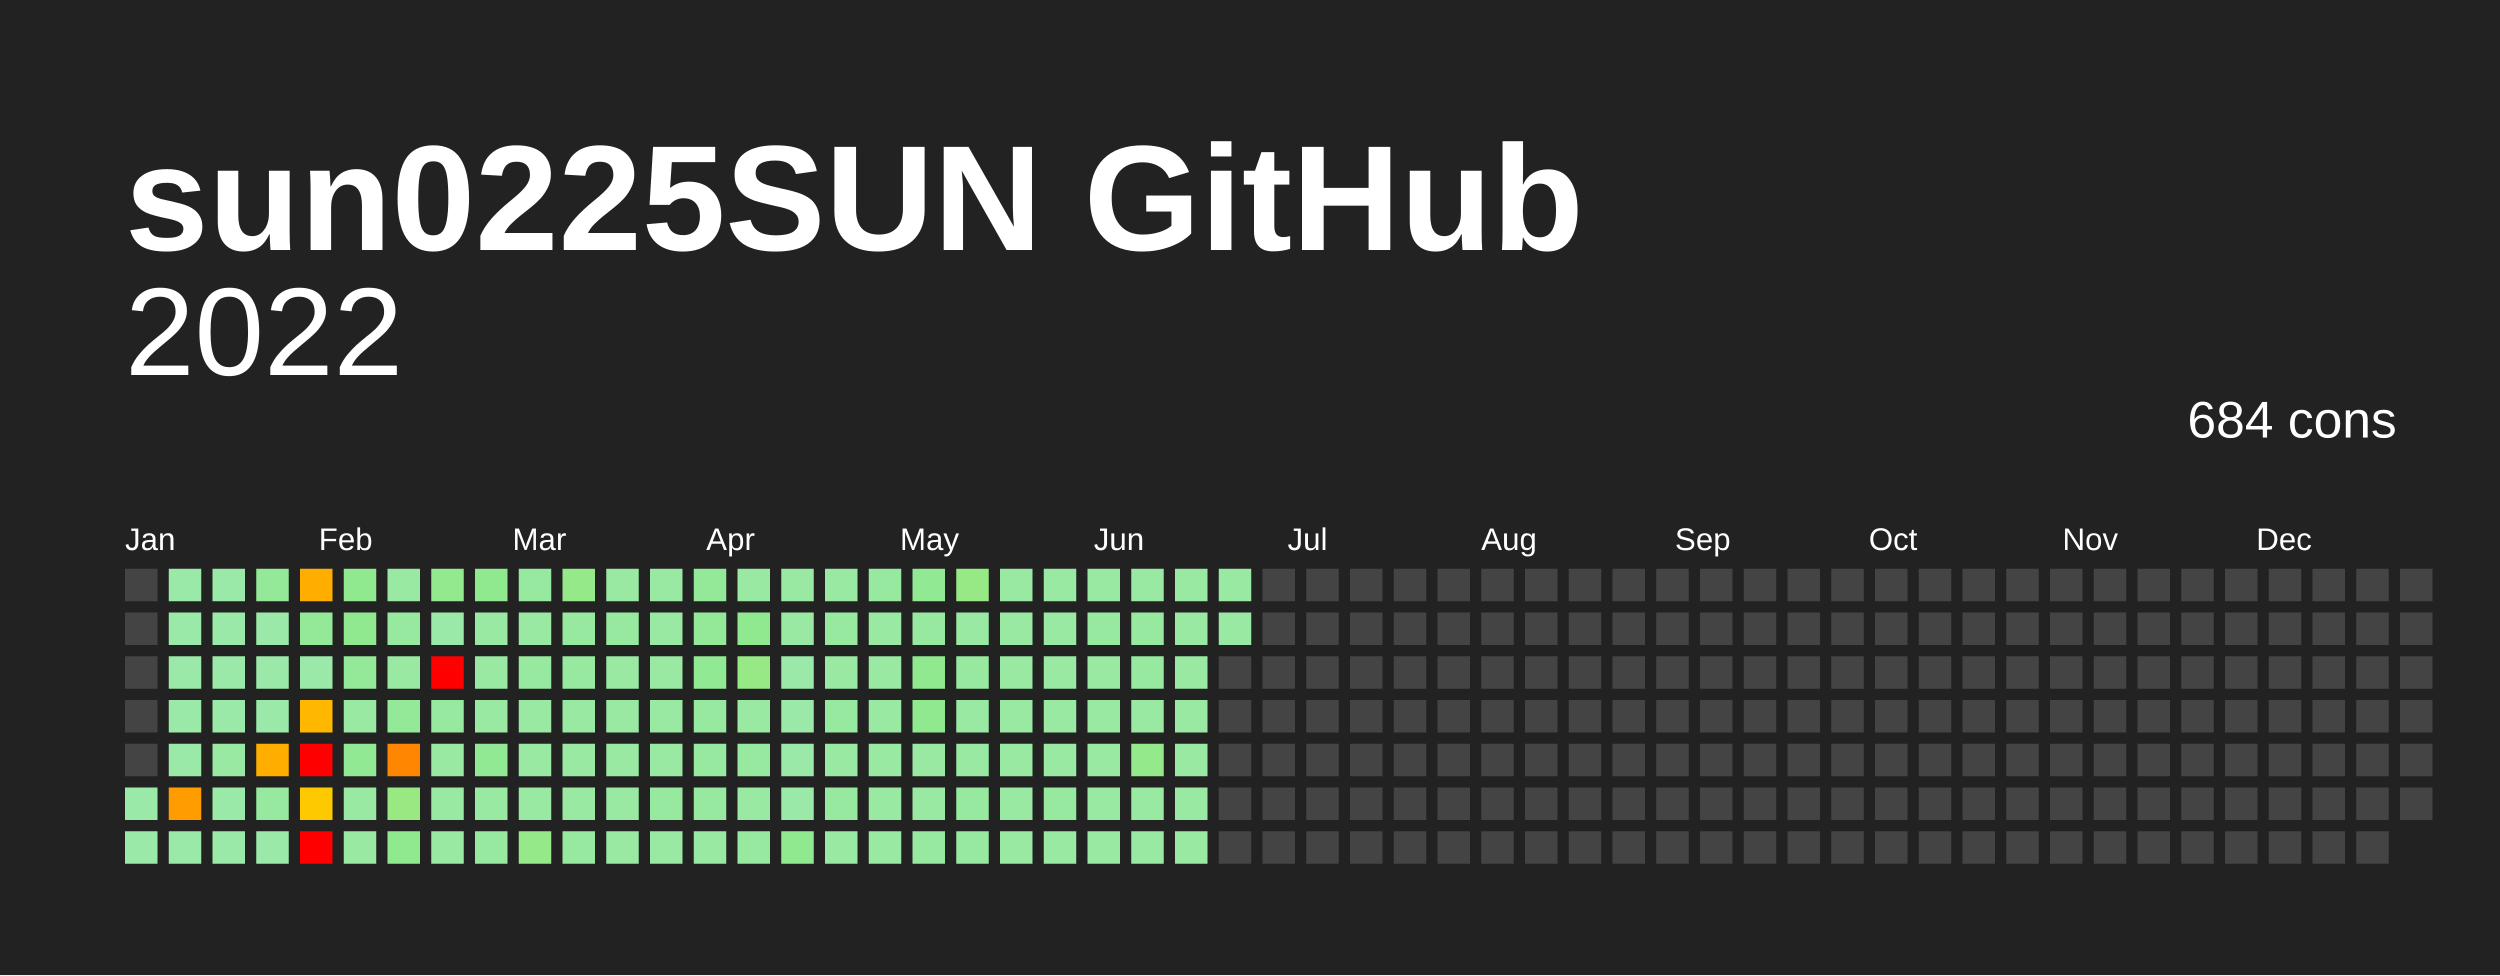
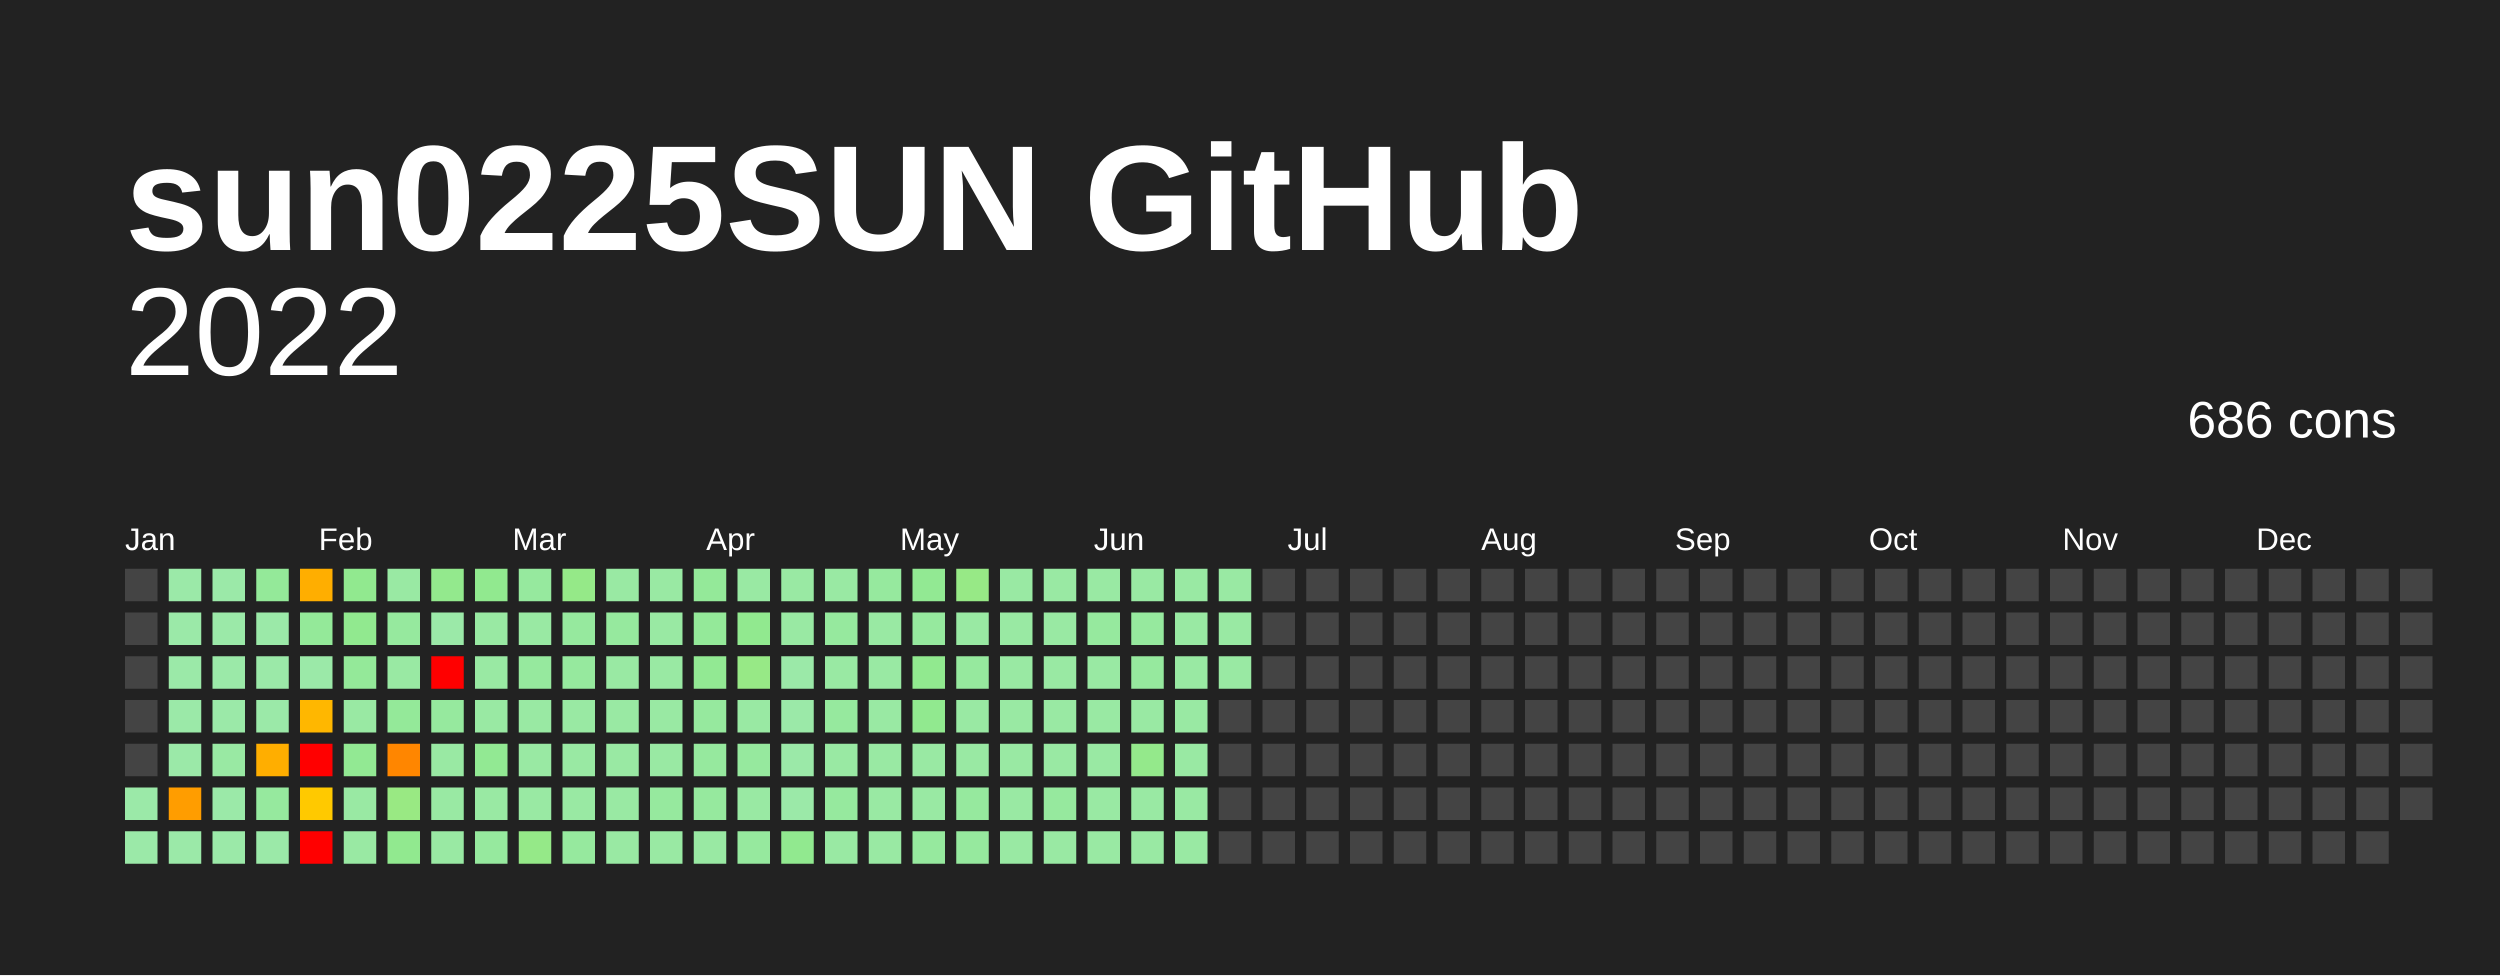
<svg xmlns="http://www.w3.org/2000/svg" baseProfile="full" height="78mm" version="1.1" viewBox="0,0,200,78" width="200mm">
  <defs />
  <rect fill="#222222" height="78" width="200" x="0" y="0" />
  <text fill="#FFFFFF" style="font-size:12px; font-family:Arial; font-weight:bold;" x="10" y="20">sun0225SUN GitHub</text>
  <text alignment-baseline="hanging" fill="#FFFFFF" style="font-size:10.0px; font-family:Arial;" x="10" y="30">2022</text>
-   <text alignment-baseline="hanging" fill="#FFFFFF" style="font-size:4.125px; font-family:Arial;" x="175" y="35">684 cons</text>
+   <text alignment-baseline="hanging" fill="#FFFFFF" style="font-size:4.125px; font-family:Arial;" x="175" y="35">686 cons</text>
  <text fill="#FFFFFF" style="font-size:2.5px; font-family:Arial" x="10.0" y="44">Jan</text>
  <text fill="#FFFFFF" style="font-size:2.5px; font-family:Arial" x="25.5" y="44">Feb</text>
  <text fill="#FFFFFF" style="font-size:2.5px; font-family:Arial" x="41.0" y="44">Mar</text>
  <text fill="#FFFFFF" style="font-size:2.5px; font-family:Arial" x="56.5" y="44">Apr</text>
  <text fill="#FFFFFF" style="font-size:2.5px; font-family:Arial" x="72.0" y="44">May</text>
  <text fill="#FFFFFF" style="font-size:2.5px; font-family:Arial" x="87.5" y="44">Jun</text>
  <text fill="#FFFFFF" style="font-size:2.5px; font-family:Arial" x="103.0" y="44">Jul</text>
  <text fill="#FFFFFF" style="font-size:2.5px; font-family:Arial" x="118.5" y="44">Aug</text>
  <text fill="#FFFFFF" style="font-size:2.5px; font-family:Arial" x="134.0" y="44">Sep</text>
  <text fill="#FFFFFF" style="font-size:2.5px; font-family:Arial" x="149.5" y="44">Oct</text>
  <text fill="#FFFFFF" style="font-size:2.5px; font-family:Arial" x="165.0" y="44">Nov</text>
  <text fill="#FFFFFF" style="font-size:2.5px; font-family:Arial" x="180.5" y="44">Dec</text>
  <rect fill="#444444" height="2.6" width="2.6" x="10.0" y="45.5" />
  <rect fill="#444444" height="2.6" width="2.6" x="10.0" y="49.0" />
  <rect fill="#444444" height="2.6" width="2.6" x="10.0" y="52.5" />
  <rect fill="#444444" height="2.6" width="2.6" x="10.0" y="56.0" />
  <rect fill="#444444" height="2.6" width="2.6" x="10.0" y="59.5" />
  <rect fill="#9be9a8" height="2.6" width="2.6" x="10.0" y="63.0" />
  <rect fill="#9be9a8" height="2.6" width="2.6" x="10.0" y="66.5" />
  <rect fill="#9be9a8" height="2.6" width="2.6" x="13.5" y="45.5" />
  <rect fill="#9be9a8" height="2.6" width="2.6" x="13.5" y="49.0" />
  <rect fill="#9be9a8" height="2.6" width="2.6" x="13.5" y="52.5" />
  <rect fill="#9be9a8" height="2.6" width="2.6" x="13.5" y="56.0" />
  <rect fill="#9be9a8" height="2.6" width="2.6" x="13.5" y="59.5" />
  <rect fill="#ff9d00" height="2.6" width="2.6" x="13.5" y="63.0" />
  <rect fill="#9be9a8" height="2.6" width="2.6" x="13.5" y="66.5" />
  <rect fill="#9be9a8" height="2.6" width="2.6" x="17.0" y="45.5" />
  <rect fill="#9be9a8" height="2.6" width="2.6" x="17.0" y="49.0" />
  <rect fill="#9be9a8" height="2.6" width="2.6" x="17.0" y="52.5" />
  <rect fill="#9be9a8" height="2.6" width="2.6" x="17.0" y="56.0" />
  <rect fill="#99e9a3" height="2.6" width="2.6" x="17.0" y="59.5" />
  <rect fill="#9be9a8" height="2.6" width="2.6" x="17.0" y="63.0" />
  <rect fill="#9be9a8" height="2.6" width="2.6" x="17.0" y="66.5" />
  <rect fill="#94e999" height="2.6" width="2.6" x="20.5" y="45.5" />
  <rect fill="#9be9a8" height="2.6" width="2.6" x="20.5" y="49.0" />
  <rect fill="#9be9a8" height="2.6" width="2.6" x="20.5" y="52.5" />
  <rect fill="#9be9a8" height="2.6" width="2.6" x="20.5" y="56.0" />
  <rect fill="#ffae00" height="2.6" width="2.6" x="20.5" y="59.5" />
  <rect fill="#96e99e" height="2.6" width="2.6" x="20.5" y="63.0" />
  <rect fill="#9be9a8" height="2.6" width="2.6" x="20.5" y="66.5" />
  <rect fill="#ffae00" height="2.6" width="2.6" x="24.0" y="45.5" />
  <rect fill="#94e999" height="2.6" width="2.6" x="24.0" y="49.0" />
  <rect fill="#9be9a8" height="2.6" width="2.6" x="24.0" y="52.5" />
  <rect fill="#ffb700" height="2.6" width="2.6" x="24.0" y="56.0" />
  <rect fill="red" height="2.6" width="2.6" x="24.0" y="59.5" />
  <rect fill="#ffc900" height="2.6" width="2.6" x="24.0" y="63.0" />
  <rect fill="red" height="2.6" width="2.6" x="24.0" y="66.5" />
  <rect fill="#91e98f" height="2.6" width="2.6" x="27.5" y="45.5" />
  <rect fill="#91e98f" height="2.6" width="2.6" x="27.5" y="49.0" />
  <rect fill="#94e999" height="2.6" width="2.6" x="27.5" y="52.5" />
  <rect fill="#99e9a3" height="2.6" width="2.6" x="27.5" y="56.0" />
  <rect fill="#92e993" height="2.6" width="2.6" x="27.5" y="59.5" />
  <rect fill="#99e9a3" height="2.6" width="2.6" x="27.5" y="63.0" />
  <rect fill="#99e9a3" height="2.6" width="2.6" x="27.5" y="66.5" />
  <rect fill="#99e9a3" height="2.6" width="2.6" x="31.0" y="45.5" />
  <rect fill="#96e99e" height="2.6" width="2.6" x="31.0" y="49.0" />
  <rect fill="#99e9a3" height="2.6" width="2.6" x="31.0" y="52.5" />
  <rect fill="#94e999" height="2.6" width="2.6" x="31.0" y="56.0" />
  <rect fill="#ff8600" height="2.6" width="2.6" x="31.0" y="59.5" />
  <rect fill="#99e983" height="2.6" width="2.6" x="31.0" y="63.0" />
  <rect fill="#91e98f" height="2.6" width="2.6" x="31.0" y="66.5" />
  <rect fill="#93e98d" height="2.6" width="2.6" x="34.5" y="45.5" />
  <rect fill="#9be9a8" height="2.6" width="2.6" x="34.5" y="49.0" />
  <rect fill="red" height="2.6" width="2.6" x="34.5" y="52.5" />
  <rect fill="#96e99e" height="2.6" width="2.6" x="34.5" y="56.0" />
  <rect fill="#99e9a3" height="2.6" width="2.6" x="34.5" y="59.5" />
  <rect fill="#99e9a3" height="2.6" width="2.6" x="34.5" y="63.0" />
  <rect fill="#99e9a3" height="2.6" width="2.6" x="34.5" y="66.5" />
  <rect fill="#91e98f" height="2.6" width="2.6" x="38.0" y="45.5" />
  <rect fill="#99e9a3" height="2.6" width="2.6" x="38.0" y="49.0" />
  <rect fill="#99e9a3" height="2.6" width="2.6" x="38.0" y="52.5" />
  <rect fill="#99e9a3" height="2.6" width="2.6" x="38.0" y="56.0" />
  <rect fill="#92e993" height="2.6" width="2.6" x="38.0" y="59.5" />
  <rect fill="#99e9a3" height="2.6" width="2.6" x="38.0" y="63.0" />
  <rect fill="#96e99e" height="2.6" width="2.6" x="38.0" y="66.5" />
  <rect fill="#96e99e" height="2.6" width="2.6" x="41.5" y="45.5" />
  <rect fill="#99e9a3" height="2.6" width="2.6" x="41.5" y="49.0" />
  <rect fill="#96e99e" height="2.6" width="2.6" x="41.5" y="52.5" />
  <rect fill="#99e9a3" height="2.6" width="2.6" x="41.5" y="56.0" />
  <rect fill="#99e9a3" height="2.6" width="2.6" x="41.5" y="59.5" />
  <rect fill="#99e9a3" height="2.6" width="2.6" x="41.5" y="63.0" />
  <rect fill="#95e988" height="2.6" width="2.6" x="41.5" y="66.5" />
  <rect fill="#95e988" height="2.6" width="2.6" x="45.0" y="45.5" />
  <rect fill="#96e99e" height="2.6" width="2.6" x="45.0" y="49.0" />
  <rect fill="#96e99e" height="2.6" width="2.6" x="45.0" y="52.5" />
  <rect fill="#99e9a3" height="2.6" width="2.6" x="45.0" y="56.0" />
  <rect fill="#99e9a3" height="2.6" width="2.6" x="45.0" y="59.5" />
  <rect fill="#99e9a3" height="2.6" width="2.6" x="45.0" y="63.0" />
  <rect fill="#96e99e" height="2.6" width="2.6" x="45.0" y="66.5" />
  <rect fill="#99e9a3" height="2.6" width="2.6" x="48.5" y="45.5" />
  <rect fill="#96e99e" height="2.6" width="2.6" x="48.5" y="49.0" />
  <rect fill="#99e9a3" height="2.6" width="2.6" x="48.5" y="52.5" />
  <rect fill="#99e9a3" height="2.6" width="2.6" x="48.5" y="56.0" />
  <rect fill="#99e9a3" height="2.6" width="2.6" x="48.5" y="59.5" />
  <rect fill="#99e9a3" height="2.6" width="2.6" x="48.5" y="63.0" />
  <rect fill="#99e9a3" height="2.6" width="2.6" x="48.5" y="66.5" />
  <rect fill="#99e9a3" height="2.6" width="2.6" x="52.0" y="45.5" />
  <rect fill="#99e9a3" height="2.6" width="2.6" x="52.0" y="49.0" />
  <rect fill="#99e9a3" height="2.6" width="2.6" x="52.0" y="52.5" />
  <rect fill="#99e9a3" height="2.6" width="2.6" x="52.0" y="56.0" />
  <rect fill="#99e9a3" height="2.6" width="2.6" x="52.0" y="59.5" />
  <rect fill="#96e99e" height="2.6" width="2.6" x="52.0" y="63.0" />
  <rect fill="#99e9a3" height="2.6" width="2.6" x="52.0" y="66.5" />
  <rect fill="#94e999" height="2.6" width="2.6" x="55.5" y="45.5" />
  <rect fill="#94e999" height="2.6" width="2.6" x="55.5" y="49.0" />
  <rect fill="#92e993" height="2.6" width="2.6" x="55.5" y="52.5" />
  <rect fill="#96e99e" height="2.6" width="2.6" x="55.5" y="56.0" />
  <rect fill="#96e99e" height="2.6" width="2.6" x="55.5" y="59.5" />
  <rect fill="#96e99e" height="2.6" width="2.6" x="55.5" y="63.0" />
  <rect fill="#99e9a3" height="2.6" width="2.6" x="55.5" y="66.5" />
  <rect fill="#99e9a3" height="2.6" width="2.6" x="59.0" y="45.5" />
  <rect fill="#91e98f" height="2.6" width="2.6" x="59.0" y="49.0" />
  <rect fill="#97e986" height="2.6" width="2.6" x="59.0" y="52.5" />
  <rect fill="#99e9a3" height="2.6" width="2.6" x="59.0" y="56.0" />
  <rect fill="#96e99e" height="2.6" width="2.6" x="59.0" y="59.5" />
  <rect fill="#99e9a3" height="2.6" width="2.6" x="59.0" y="63.0" />
  <rect fill="#96e99e" height="2.6" width="2.6" x="59.0" y="66.5" />
  <rect fill="#99e9a3" height="2.6" width="2.6" x="62.5" y="45.5" />
  <rect fill="#99e9a3" height="2.6" width="2.6" x="62.5" y="49.0" />
  <rect fill="#9be9a8" height="2.6" width="2.6" x="62.5" y="52.5" />
  <rect fill="#9be9a8" height="2.6" width="2.6" x="62.5" y="56.0" />
  <rect fill="#9be9a8" height="2.6" width="2.6" x="62.5" y="59.5" />
  <rect fill="#9be9a8" height="2.6" width="2.6" x="62.5" y="63.0" />
  <rect fill="#91e98f" height="2.6" width="2.6" x="62.5" y="66.5" />
  <rect fill="#99e9a3" height="2.6" width="2.6" x="66.0" y="45.5" />
  <rect fill="#96e99e" height="2.6" width="2.6" x="66.0" y="49.0" />
  <rect fill="#99e9a3" height="2.6" width="2.6" x="66.0" y="52.5" />
  <rect fill="#96e99e" height="2.6" width="2.6" x="66.0" y="56.0" />
  <rect fill="#99e9a3" height="2.6" width="2.6" x="66.0" y="59.5" />
  <rect fill="#96e99e" height="2.6" width="2.6" x="66.0" y="63.0" />
  <rect fill="#99e9a3" height="2.6" width="2.6" x="66.0" y="66.5" />
  <rect fill="#96e99e" height="2.6" width="2.6" x="69.5" y="45.5" />
  <rect fill="#99e9a3" height="2.6" width="2.6" x="69.5" y="49.0" />
  <rect fill="#99e9a3" height="2.6" width="2.6" x="69.5" y="52.5" />
  <rect fill="#99e9a3" height="2.6" width="2.6" x="69.5" y="56.0" />
  <rect fill="#99e9a3" height="2.6" width="2.6" x="69.5" y="59.5" />
  <rect fill="#99e9a3" height="2.6" width="2.6" x="69.5" y="63.0" />
  <rect fill="#99e9a3" height="2.6" width="2.6" x="69.5" y="66.5" />
  <rect fill="#92e993" height="2.6" width="2.6" x="73.0" y="45.5" />
  <rect fill="#96e99e" height="2.6" width="2.6" x="73.0" y="49.0" />
  <rect fill="#91e98f" height="2.6" width="2.6" x="73.0" y="52.5" />
  <rect fill="#91e98f" height="2.6" width="2.6" x="73.0" y="56.0" />
  <rect fill="#99e9a3" height="2.6" width="2.6" x="73.0" y="59.5" />
  <rect fill="#99e9a3" height="2.6" width="2.6" x="73.0" y="63.0" />
  <rect fill="#96e99e" height="2.6" width="2.6" x="73.0" y="66.5" />
  <rect fill="#97e986" height="2.6" width="2.6" x="76.5" y="45.5" />
  <rect fill="#99e9a3" height="2.6" width="2.6" x="76.5" y="49.0" />
  <rect fill="#96e99e" height="2.6" width="2.6" x="76.5" y="52.5" />
  <rect fill="#99e9a3" height="2.6" width="2.6" x="76.5" y="56.0" />
  <rect fill="#99e9a3" height="2.6" width="2.6" x="76.5" y="59.5" />
  <rect fill="#96e99e" height="2.6" width="2.6" x="76.5" y="63.0" />
  <rect fill="#96e99e" height="2.6" width="2.6" x="76.5" y="66.5" />
  <rect fill="#99e9a3" height="2.6" width="2.6" x="80.0" y="45.5" />
  <rect fill="#99e9a3" height="2.6" width="2.6" x="80.0" y="49.0" />
  <rect fill="#99e9a3" height="2.6" width="2.6" x="80.0" y="52.5" />
  <rect fill="#99e9a3" height="2.6" width="2.6" x="80.0" y="56.0" />
  <rect fill="#99e9a3" height="2.6" width="2.6" x="80.0" y="59.5" />
  <rect fill="#99e9a3" height="2.6" width="2.6" x="80.0" y="63.0" />
  <rect fill="#99e9a3" height="2.6" width="2.6" x="80.0" y="66.5" />
  <rect fill="#99e9a3" height="2.6" width="2.6" x="83.5" y="45.5" />
  <rect fill="#99e9a3" height="2.6" width="2.6" x="83.5" y="49.0" />
  <rect fill="#99e9a3" height="2.6" width="2.6" x="83.5" y="52.5" />
  <rect fill="#99e9a3" height="2.6" width="2.6" x="83.5" y="56.0" />
  <rect fill="#99e9a3" height="2.6" width="2.6" x="83.5" y="59.5" />
  <rect fill="#96e99e" height="2.6" width="2.6" x="83.5" y="63.0" />
  <rect fill="#99e9a3" height="2.6" width="2.6" x="83.5" y="66.5" />
  <rect fill="#99e9a3" height="2.6" width="2.6" x="87.0" y="45.5" />
  <rect fill="#96e99e" height="2.6" width="2.6" x="87.0" y="49.0" />
  <rect fill="#99e9a3" height="2.6" width="2.6" x="87.0" y="52.5" />
  <rect fill="#99e9a3" height="2.6" width="2.6" x="87.0" y="56.0" />
  <rect fill="#99e9a3" height="2.6" width="2.6" x="87.0" y="59.5" />
  <rect fill="#99e9a3" height="2.6" width="2.6" x="87.0" y="63.0" />
  <rect fill="#99e9a3" height="2.6" width="2.6" x="87.0" y="66.5" />
  <rect fill="#99e9a3" height="2.6" width="2.6" x="90.5" y="45.5" />
  <rect fill="#96e99e" height="2.6" width="2.6" x="90.5" y="49.0" />
  <rect fill="#96e99e" height="2.6" width="2.6" x="90.5" y="52.5" />
  <rect fill="#99e9a3" height="2.6" width="2.6" x="90.5" y="56.0" />
  <rect fill="#94e98b" height="2.6" width="2.6" x="90.5" y="59.5" />
  <rect fill="#99e9a3" height="2.6" width="2.6" x="90.5" y="63.0" />
  <rect fill="#99e9a3" height="2.6" width="2.6" x="90.5" y="66.5" />
  <rect fill="#99e9a3" height="2.6" width="2.6" x="94.0" y="45.5" />
  <rect fill="#99e9a3" height="2.6" width="2.6" x="94.0" y="49.0" />
  <rect fill="#99e9a3" height="2.6" width="2.6" x="94.0" y="52.5" />
  <rect fill="#99e9a3" height="2.6" width="2.6" x="94.0" y="56.0" />
  <rect fill="#99e9a3" height="2.6" width="2.6" x="94.0" y="59.5" />
  <rect fill="#99e9a3" height="2.6" width="2.6" x="94.0" y="63.0" />
  <rect fill="#99e9a3" height="2.6" width="2.6" x="94.0" y="66.5" />
  <rect fill="#99e9a3" height="2.6" width="2.6" x="97.5" y="45.5" />
  <rect fill="#99e9a3" height="2.6" width="2.6" x="97.5" y="49.0" />
-   <rect fill="#444444" height="2.6" width="2.6" x="97.5" y="52.5" />
+   <rect fill="#99e9a3" height="2.6" width="2.6" x="97.5" y="52.5" />
  <rect fill="#444444" height="2.6" width="2.6" x="97.5" y="56.0" />
  <rect fill="#444444" height="2.6" width="2.6" x="97.5" y="59.5" />
  <rect fill="#444444" height="2.6" width="2.6" x="97.5" y="63.0" />
  <rect fill="#444444" height="2.6" width="2.6" x="97.5" y="66.5" />
  <rect fill="#444444" height="2.6" width="2.6" x="101.0" y="45.5" />
  <rect fill="#444444" height="2.6" width="2.6" x="101.0" y="49.0" />
  <rect fill="#444444" height="2.6" width="2.6" x="101.0" y="52.5" />
  <rect fill="#444444" height="2.6" width="2.6" x="101.0" y="56.0" />
  <rect fill="#444444" height="2.6" width="2.6" x="101.0" y="59.5" />
  <rect fill="#444444" height="2.6" width="2.6" x="101.0" y="63.0" />
  <rect fill="#444444" height="2.6" width="2.6" x="101.0" y="66.5" />
  <rect fill="#444444" height="2.6" width="2.6" x="104.5" y="45.5" />
  <rect fill="#444444" height="2.6" width="2.6" x="104.5" y="49.0" />
  <rect fill="#444444" height="2.6" width="2.6" x="104.5" y="52.5" />
  <rect fill="#444444" height="2.6" width="2.6" x="104.5" y="56.0" />
  <rect fill="#444444" height="2.6" width="2.6" x="104.5" y="59.5" />
  <rect fill="#444444" height="2.6" width="2.6" x="104.5" y="63.0" />
  <rect fill="#444444" height="2.6" width="2.6" x="104.5" y="66.5" />
  <rect fill="#444444" height="2.6" width="2.6" x="108.0" y="45.5" />
  <rect fill="#444444" height="2.6" width="2.6" x="108.0" y="49.0" />
  <rect fill="#444444" height="2.6" width="2.6" x="108.0" y="52.5" />
  <rect fill="#444444" height="2.6" width="2.6" x="108.0" y="56.0" />
  <rect fill="#444444" height="2.6" width="2.6" x="108.0" y="59.5" />
  <rect fill="#444444" height="2.6" width="2.6" x="108.0" y="63.0" />
  <rect fill="#444444" height="2.6" width="2.6" x="108.0" y="66.5" />
  <rect fill="#444444" height="2.6" width="2.6" x="111.5" y="45.5" />
  <rect fill="#444444" height="2.6" width="2.6" x="111.5" y="49.0" />
  <rect fill="#444444" height="2.6" width="2.6" x="111.5" y="52.5" />
  <rect fill="#444444" height="2.6" width="2.6" x="111.5" y="56.0" />
  <rect fill="#444444" height="2.6" width="2.6" x="111.5" y="59.5" />
  <rect fill="#444444" height="2.6" width="2.6" x="111.5" y="63.0" />
  <rect fill="#444444" height="2.6" width="2.6" x="111.5" y="66.5" />
  <rect fill="#444444" height="2.6" width="2.6" x="115.0" y="45.5" />
  <rect fill="#444444" height="2.6" width="2.6" x="115.0" y="49.0" />
  <rect fill="#444444" height="2.6" width="2.6" x="115.0" y="52.5" />
  <rect fill="#444444" height="2.6" width="2.6" x="115.0" y="56.0" />
  <rect fill="#444444" height="2.6" width="2.6" x="115.0" y="59.5" />
  <rect fill="#444444" height="2.6" width="2.6" x="115.0" y="63.0" />
  <rect fill="#444444" height="2.6" width="2.6" x="115.0" y="66.5" />
  <rect fill="#444444" height="2.6" width="2.6" x="118.5" y="45.5" />
  <rect fill="#444444" height="2.6" width="2.6" x="118.5" y="49.0" />
  <rect fill="#444444" height="2.6" width="2.6" x="118.5" y="52.5" />
  <rect fill="#444444" height="2.6" width="2.6" x="118.5" y="56.0" />
  <rect fill="#444444" height="2.6" width="2.6" x="118.5" y="59.5" />
  <rect fill="#444444" height="2.6" width="2.6" x="118.5" y="63.0" />
  <rect fill="#444444" height="2.6" width="2.6" x="118.5" y="66.5" />
  <rect fill="#444444" height="2.6" width="2.6" x="122.0" y="45.5" />
  <rect fill="#444444" height="2.6" width="2.6" x="122.0" y="49.0" />
  <rect fill="#444444" height="2.6" width="2.6" x="122.0" y="52.5" />
  <rect fill="#444444" height="2.6" width="2.6" x="122.0" y="56.0" />
  <rect fill="#444444" height="2.6" width="2.6" x="122.0" y="59.5" />
  <rect fill="#444444" height="2.6" width="2.6" x="122.0" y="63.0" />
  <rect fill="#444444" height="2.6" width="2.6" x="122.0" y="66.5" />
  <rect fill="#444444" height="2.6" width="2.6" x="125.5" y="45.5" />
  <rect fill="#444444" height="2.6" width="2.6" x="125.5" y="49.0" />
  <rect fill="#444444" height="2.6" width="2.6" x="125.5" y="52.5" />
  <rect fill="#444444" height="2.6" width="2.6" x="125.5" y="56.0" />
  <rect fill="#444444" height="2.6" width="2.6" x="125.5" y="59.5" />
  <rect fill="#444444" height="2.6" width="2.6" x="125.5" y="63.0" />
  <rect fill="#444444" height="2.6" width="2.6" x="125.5" y="66.5" />
  <rect fill="#444444" height="2.6" width="2.6" x="129.0" y="45.5" />
  <rect fill="#444444" height="2.6" width="2.6" x="129.0" y="49.0" />
  <rect fill="#444444" height="2.6" width="2.6" x="129.0" y="52.5" />
  <rect fill="#444444" height="2.6" width="2.6" x="129.0" y="56.0" />
  <rect fill="#444444" height="2.6" width="2.6" x="129.0" y="59.5" />
  <rect fill="#444444" height="2.6" width="2.6" x="129.0" y="63.0" />
  <rect fill="#444444" height="2.6" width="2.6" x="129.0" y="66.5" />
  <rect fill="#444444" height="2.6" width="2.6" x="132.5" y="45.5" />
  <rect fill="#444444" height="2.6" width="2.6" x="132.5" y="49.0" />
  <rect fill="#444444" height="2.6" width="2.6" x="132.5" y="52.5" />
  <rect fill="#444444" height="2.6" width="2.6" x="132.5" y="56.0" />
  <rect fill="#444444" height="2.6" width="2.6" x="132.5" y="59.5" />
  <rect fill="#444444" height="2.6" width="2.6" x="132.5" y="63.0" />
  <rect fill="#444444" height="2.6" width="2.6" x="132.5" y="66.5" />
  <rect fill="#444444" height="2.6" width="2.6" x="136.0" y="45.5" />
  <rect fill="#444444" height="2.6" width="2.6" x="136.0" y="49.0" />
  <rect fill="#444444" height="2.6" width="2.6" x="136.0" y="52.5" />
  <rect fill="#444444" height="2.6" width="2.6" x="136.0" y="56.0" />
  <rect fill="#444444" height="2.6" width="2.6" x="136.0" y="59.5" />
  <rect fill="#444444" height="2.6" width="2.6" x="136.0" y="63.0" />
  <rect fill="#444444" height="2.6" width="2.6" x="136.0" y="66.5" />
  <rect fill="#444444" height="2.6" width="2.6" x="139.5" y="45.5" />
  <rect fill="#444444" height="2.6" width="2.6" x="139.5" y="49.0" />
  <rect fill="#444444" height="2.6" width="2.6" x="139.5" y="52.5" />
  <rect fill="#444444" height="2.6" width="2.6" x="139.5" y="56.0" />
  <rect fill="#444444" height="2.6" width="2.6" x="139.5" y="59.5" />
  <rect fill="#444444" height="2.6" width="2.6" x="139.5" y="63.0" />
  <rect fill="#444444" height="2.6" width="2.6" x="139.5" y="66.5" />
  <rect fill="#444444" height="2.6" width="2.6" x="143.0" y="45.5" />
  <rect fill="#444444" height="2.6" width="2.6" x="143.0" y="49.0" />
  <rect fill="#444444" height="2.6" width="2.6" x="143.0" y="52.5" />
  <rect fill="#444444" height="2.6" width="2.6" x="143.0" y="56.0" />
  <rect fill="#444444" height="2.6" width="2.6" x="143.0" y="59.5" />
  <rect fill="#444444" height="2.6" width="2.6" x="143.0" y="63.0" />
  <rect fill="#444444" height="2.6" width="2.6" x="143.0" y="66.5" />
  <rect fill="#444444" height="2.6" width="2.6" x="146.5" y="45.5" />
  <rect fill="#444444" height="2.6" width="2.6" x="146.5" y="49.0" />
  <rect fill="#444444" height="2.6" width="2.6" x="146.5" y="52.5" />
  <rect fill="#444444" height="2.6" width="2.6" x="146.5" y="56.0" />
  <rect fill="#444444" height="2.6" width="2.6" x="146.5" y="59.5" />
  <rect fill="#444444" height="2.6" width="2.6" x="146.5" y="63.0" />
  <rect fill="#444444" height="2.6" width="2.6" x="146.5" y="66.5" />
  <rect fill="#444444" height="2.6" width="2.6" x="150.0" y="45.5" />
  <rect fill="#444444" height="2.6" width="2.6" x="150.0" y="49.0" />
  <rect fill="#444444" height="2.6" width="2.6" x="150.0" y="52.5" />
  <rect fill="#444444" height="2.6" width="2.6" x="150.0" y="56.0" />
  <rect fill="#444444" height="2.6" width="2.6" x="150.0" y="59.5" />
  <rect fill="#444444" height="2.6" width="2.6" x="150.0" y="63.0" />
  <rect fill="#444444" height="2.6" width="2.6" x="150.0" y="66.5" />
  <rect fill="#444444" height="2.6" width="2.6" x="153.5" y="45.5" />
  <rect fill="#444444" height="2.6" width="2.6" x="153.5" y="49.0" />
  <rect fill="#444444" height="2.6" width="2.6" x="153.5" y="52.5" />
  <rect fill="#444444" height="2.6" width="2.6" x="153.5" y="56.0" />
  <rect fill="#444444" height="2.6" width="2.6" x="153.5" y="59.5" />
  <rect fill="#444444" height="2.6" width="2.6" x="153.5" y="63.0" />
  <rect fill="#444444" height="2.6" width="2.6" x="153.5" y="66.5" />
  <rect fill="#444444" height="2.6" width="2.6" x="157.0" y="45.5" />
  <rect fill="#444444" height="2.6" width="2.6" x="157.0" y="49.0" />
  <rect fill="#444444" height="2.6" width="2.6" x="157.0" y="52.5" />
  <rect fill="#444444" height="2.6" width="2.6" x="157.0" y="56.0" />
  <rect fill="#444444" height="2.6" width="2.6" x="157.0" y="59.5" />
  <rect fill="#444444" height="2.6" width="2.6" x="157.0" y="63.0" />
  <rect fill="#444444" height="2.6" width="2.6" x="157.0" y="66.5" />
  <rect fill="#444444" height="2.6" width="2.6" x="160.5" y="45.5" />
  <rect fill="#444444" height="2.6" width="2.6" x="160.5" y="49.0" />
  <rect fill="#444444" height="2.6" width="2.6" x="160.5" y="52.5" />
  <rect fill="#444444" height="2.6" width="2.6" x="160.5" y="56.0" />
  <rect fill="#444444" height="2.6" width="2.6" x="160.5" y="59.5" />
  <rect fill="#444444" height="2.6" width="2.6" x="160.5" y="63.0" />
  <rect fill="#444444" height="2.6" width="2.6" x="160.5" y="66.5" />
  <rect fill="#444444" height="2.6" width="2.6" x="164.0" y="45.5" />
  <rect fill="#444444" height="2.6" width="2.6" x="164.0" y="49.0" />
  <rect fill="#444444" height="2.6" width="2.6" x="164.0" y="52.5" />
  <rect fill="#444444" height="2.6" width="2.6" x="164.0" y="56.0" />
  <rect fill="#444444" height="2.6" width="2.6" x="164.0" y="59.5" />
  <rect fill="#444444" height="2.6" width="2.6" x="164.0" y="63.0" />
  <rect fill="#444444" height="2.6" width="2.6" x="164.0" y="66.5" />
  <rect fill="#444444" height="2.6" width="2.6" x="167.5" y="45.5" />
  <rect fill="#444444" height="2.6" width="2.6" x="167.5" y="49.0" />
  <rect fill="#444444" height="2.6" width="2.6" x="167.5" y="52.5" />
  <rect fill="#444444" height="2.6" width="2.6" x="167.5" y="56.0" />
  <rect fill="#444444" height="2.6" width="2.6" x="167.5" y="59.5" />
  <rect fill="#444444" height="2.6" width="2.6" x="167.5" y="63.0" />
  <rect fill="#444444" height="2.6" width="2.6" x="167.5" y="66.5" />
  <rect fill="#444444" height="2.6" width="2.6" x="171.0" y="45.5" />
  <rect fill="#444444" height="2.6" width="2.6" x="171.0" y="49.0" />
  <rect fill="#444444" height="2.6" width="2.6" x="171.0" y="52.5" />
  <rect fill="#444444" height="2.6" width="2.6" x="171.0" y="56.0" />
  <rect fill="#444444" height="2.6" width="2.6" x="171.0" y="59.5" />
  <rect fill="#444444" height="2.6" width="2.6" x="171.0" y="63.0" />
  <rect fill="#444444" height="2.6" width="2.6" x="171.0" y="66.5" />
  <rect fill="#444444" height="2.6" width="2.6" x="174.5" y="45.5" />
  <rect fill="#444444" height="2.6" width="2.6" x="174.5" y="49.0" />
  <rect fill="#444444" height="2.6" width="2.6" x="174.5" y="52.5" />
  <rect fill="#444444" height="2.6" width="2.6" x="174.5" y="56.0" />
  <rect fill="#444444" height="2.6" width="2.6" x="174.5" y="59.5" />
  <rect fill="#444444" height="2.6" width="2.6" x="174.5" y="63.0" />
  <rect fill="#444444" height="2.6" width="2.6" x="174.5" y="66.5" />
  <rect fill="#444444" height="2.6" width="2.6" x="178.0" y="45.5" />
  <rect fill="#444444" height="2.6" width="2.6" x="178.0" y="49.0" />
  <rect fill="#444444" height="2.6" width="2.6" x="178.0" y="52.5" />
  <rect fill="#444444" height="2.6" width="2.6" x="178.0" y="56.0" />
  <rect fill="#444444" height="2.6" width="2.6" x="178.0" y="59.5" />
  <rect fill="#444444" height="2.6" width="2.6" x="178.0" y="63.0" />
  <rect fill="#444444" height="2.6" width="2.6" x="178.0" y="66.5" />
  <rect fill="#444444" height="2.6" width="2.6" x="181.5" y="45.5" />
  <rect fill="#444444" height="2.6" width="2.6" x="181.5" y="49.0" />
  <rect fill="#444444" height="2.6" width="2.6" x="181.5" y="52.5" />
  <rect fill="#444444" height="2.6" width="2.6" x="181.5" y="56.0" />
  <rect fill="#444444" height="2.6" width="2.6" x="181.5" y="59.5" />
  <rect fill="#444444" height="2.6" width="2.6" x="181.5" y="63.0" />
  <rect fill="#444444" height="2.6" width="2.6" x="181.5" y="66.5" />
  <rect fill="#444444" height="2.6" width="2.6" x="185.0" y="45.5" />
  <rect fill="#444444" height="2.6" width="2.6" x="185.0" y="49.0" />
  <rect fill="#444444" height="2.6" width="2.6" x="185.0" y="52.5" />
  <rect fill="#444444" height="2.6" width="2.6" x="185.0" y="56.0" />
  <rect fill="#444444" height="2.6" width="2.6" x="185.0" y="59.5" />
  <rect fill="#444444" height="2.6" width="2.6" x="185.0" y="63.0" />
  <rect fill="#444444" height="2.6" width="2.6" x="185.0" y="66.5" />
  <rect fill="#444444" height="2.6" width="2.6" x="188.5" y="45.5" />
  <rect fill="#444444" height="2.6" width="2.6" x="188.5" y="49.0" />
  <rect fill="#444444" height="2.6" width="2.6" x="188.5" y="52.5" />
  <rect fill="#444444" height="2.6" width="2.6" x="188.5" y="56.0" />
  <rect fill="#444444" height="2.6" width="2.6" x="188.5" y="59.5" />
  <rect fill="#444444" height="2.6" width="2.6" x="188.5" y="63.0" />
  <rect fill="#444444" height="2.6" width="2.6" x="188.5" y="66.5" />
  <rect fill="#444444" height="2.6" width="2.6" x="192.0" y="45.5" />
  <rect fill="#444444" height="2.6" width="2.6" x="192.0" y="49.0" />
  <rect fill="#444444" height="2.6" width="2.6" x="192.0" y="52.5" />
  <rect fill="#444444" height="2.6" width="2.6" x="192.0" y="56.0" />
  <rect fill="#444444" height="2.6" width="2.6" x="192.0" y="59.5" />
  <rect fill="#444444" height="2.6" width="2.6" x="192.0" y="63.0" />
</svg>
